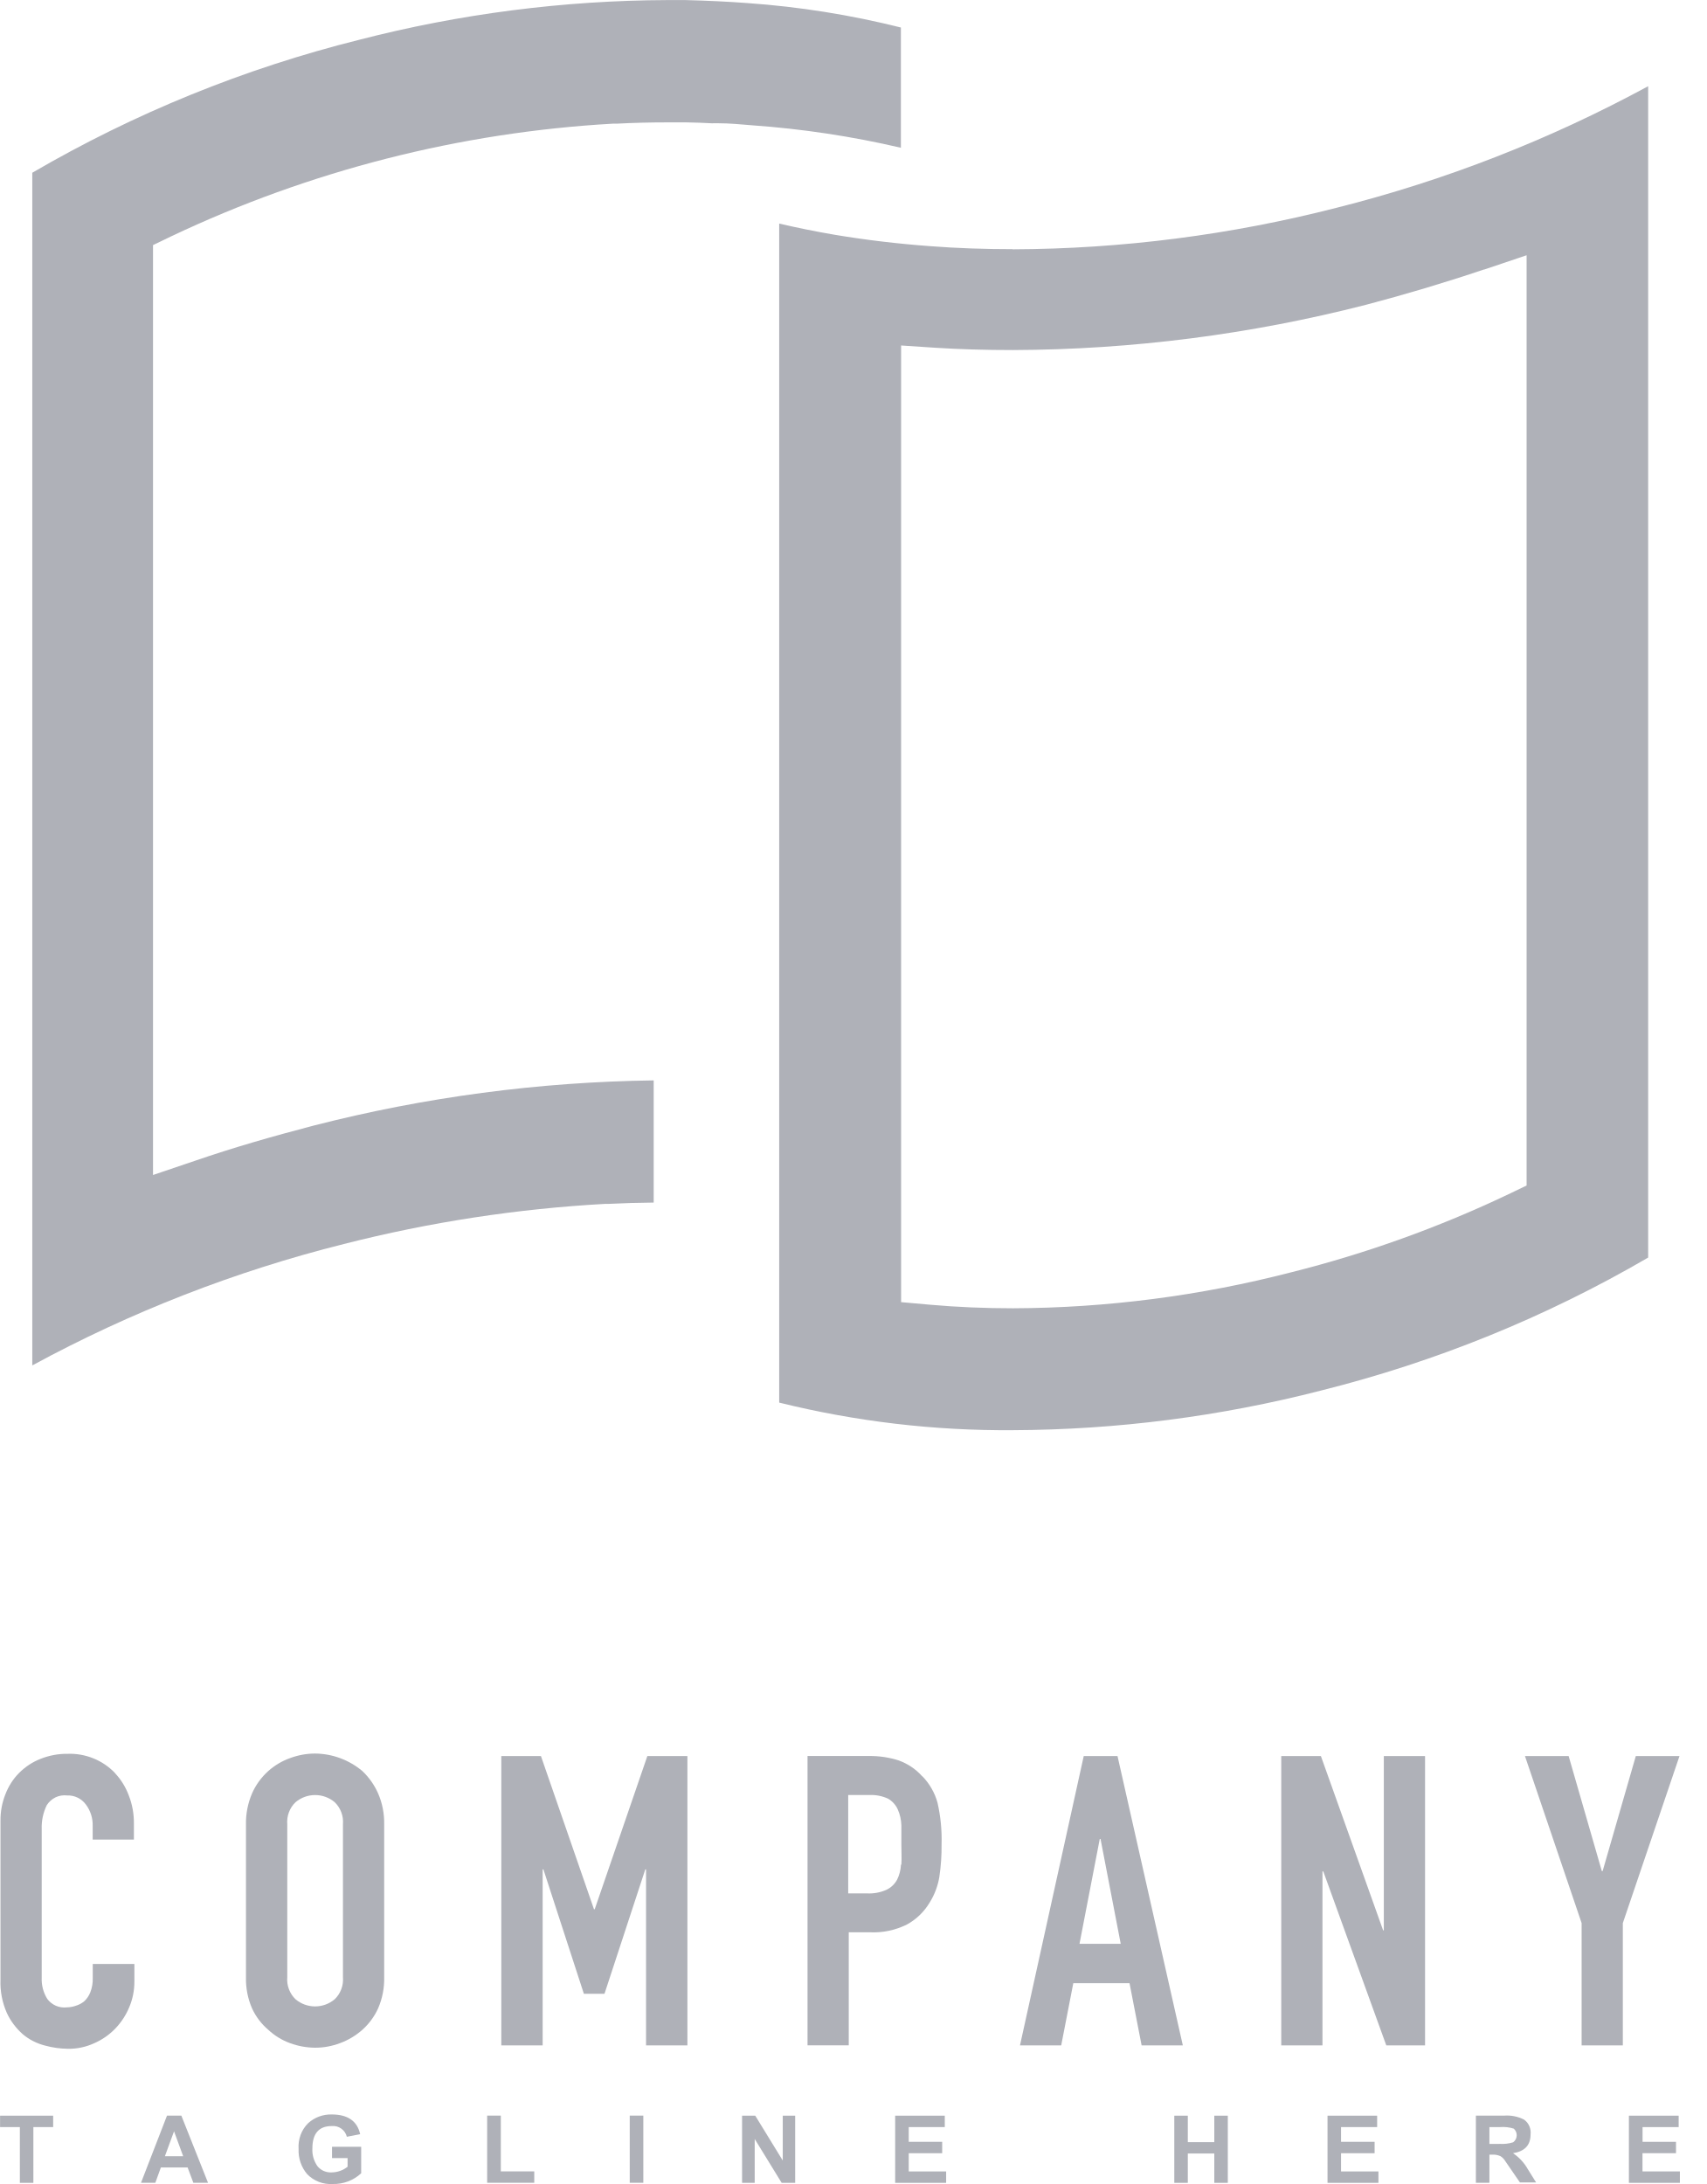
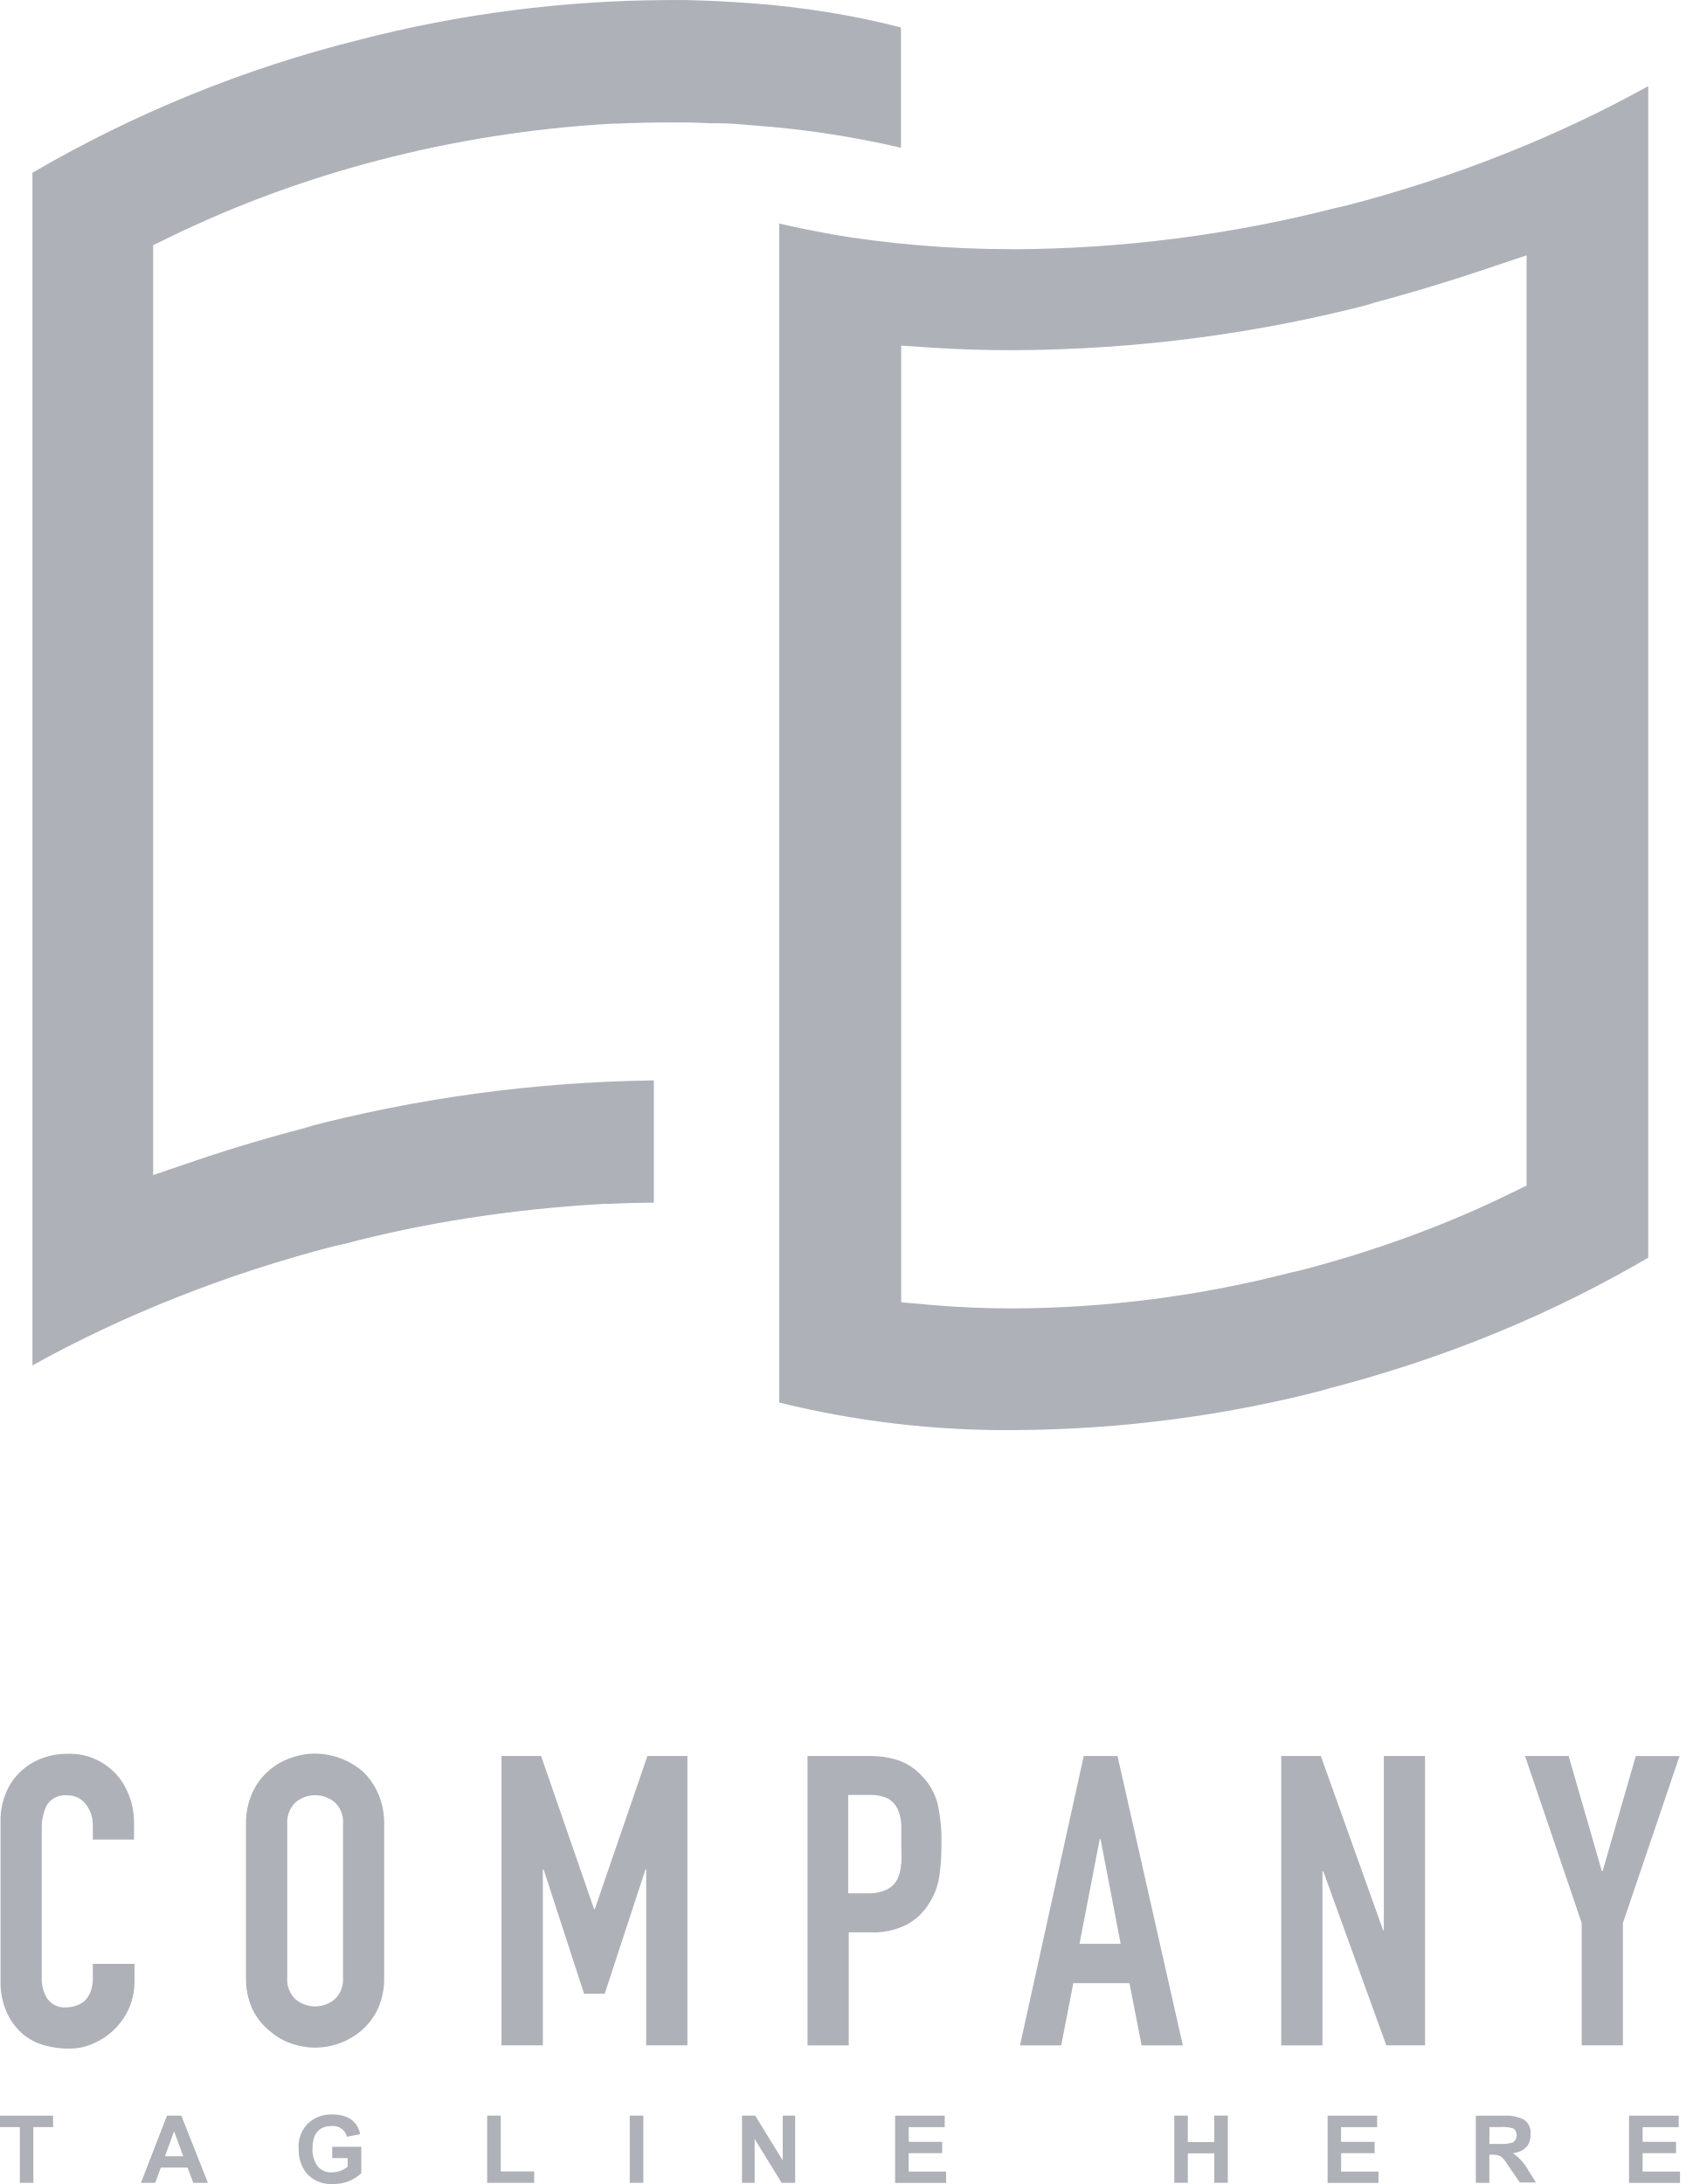
<svg xmlns="http://www.w3.org/2000/svg" version="1.1" width="25" height="32" viewBox="0 0 25 32">
-   <path fill="#afb1b8" d="M10.447 1.806h0.084c0.156 0 0.324 0.016 0.49 0.030 0.734 0.052 1.463 0.162 2.179 0.329v-1.762c-0.738-0.185-1.491-0.305-2.25-0.358-0.288-0.022-0.595-0.036-0.909-0.044h-0.263c-1.523 0.006-3.039 0.201-4.515 0.582-1.68 0.419-3.293 1.075-4.79 1.948v17.475c1.442-0.783 2.976-1.381 4.566-1.779 1.256-0.32 2.539-0.517 3.833-0.588h0.051c0.216-0.011 0.433-0.017 0.655-0.019v-1.79c-1.681 0.022-3.353 0.244-4.982 0.662-0.602 0.157-1.185 0.325-1.731 0.513l-0.623 0.211v-13.625l0.266-0.128c2.032-0.963 4.229-1.524 6.471-1.651 0.019-0.001 0.037-0.001 0.056 0 0.248-0.013 0.497-0.019 0.741-0.019h0.28c0.129 0.003 0.258 0.006 0.388 0.014z" />
-   <path fill="#afb1b8" d="M14.837 3.651c-0.409 0-0.814-0.014-1.205-0.044-0.467-0.034-0.947-0.091-1.401-0.167-0.277-0.047-0.55-0.103-0.814-0.164v17.275c1.12 0.277 2.271 0.413 3.425 0.404 1.523-0.006 3.039-0.201 4.515-0.581 1.68-0.42 3.294-1.075 4.792-1.948v-17.163c-1.442 0.783-2.975 1.381-4.564 1.781-1.551 0.398-3.145 0.603-4.747 0.609zM21.745 3.95l0.623-0.21v13.63l-0.266 0.128c-1.021 0.486-2.087 0.869-3.184 1.144-1.331 0.344-2.7 0.522-4.074 0.527-0.411 0-0.819-0.017-1.214-0.052l-0.427-0.038v-14.017l0.497 0.033c0.361 0.023 0.735 0.034 1.141 0.034 1.745-0.006 3.482-0.229 5.173-0.663 0.581-0.153 1.158-0.325 1.731-0.518z" />
-   <path fill="#afb1b8" d="M1.684 25.977c-0.090-0.093-0.197-0.166-0.317-0.214s-0.247-0.071-0.376-0.066c-0.137-0.002-0.273 0.024-0.4 0.075-0.117 0.046-0.222 0.116-0.311 0.205s-0.156 0.196-0.201 0.313c-0.049 0.123-0.073 0.254-0.072 0.387v2.335c-0.006 0.165 0.026 0.328 0.092 0.479 0.055 0.12 0.135 0.226 0.233 0.313 0.093 0.079 0.203 0.135 0.321 0.166 0.114 0.032 0.231 0.048 0.349 0.049 0.13 0.001 0.259-0.027 0.377-0.081 0.117-0.051 0.222-0.124 0.311-0.216 0.087-0.091 0.156-0.197 0.204-0.313 0.050-0.118 0.075-0.244 0.075-0.372v-0.261h-0.61v0.208c0.002 0.071-0.010 0.142-0.036 0.208-0.020 0.050-0.050 0.095-0.089 0.131-0.038 0.031-0.081 0.053-0.128 0.067-0.041 0.014-0.084 0.021-0.128 0.022-0.054 0.006-0.11-0.002-0.16-0.024s-0.094-0.057-0.126-0.101c-0.058-0.094-0.086-0.203-0.081-0.313v-2.177c-0.004-0.121 0.022-0.241 0.075-0.349 0.032-0.049 0.077-0.089 0.129-0.114s0.112-0.034 0.17-0.027c0.053-0.002 0.105 0.009 0.152 0.032s0.089 0.057 0.12 0.099c0.068 0.090 0.104 0.2 0.101 0.313v0.202h0.604v-0.238c0.001-0.14-0.024-0.278-0.075-0.408-0.045-0.122-0.114-0.234-0.204-0.329z" />
-   <path fill="#afb1b8" d="M5.31 25.95c-0.195-0.164-0.44-0.255-0.694-0.257-0.124 0-0.248 0.023-0.364 0.066-0.119 0.042-0.228 0.107-0.322 0.191-0.101 0.091-0.182 0.202-0.237 0.327-0.061 0.143-0.092 0.297-0.089 0.452v2.239c-0.004 0.158 0.026 0.314 0.089 0.459 0.055 0.12 0.136 0.227 0.237 0.313 0.093 0.087 0.203 0.154 0.322 0.197 0.117 0.043 0.24 0.065 0.364 0.066s0.248-0.023 0.364-0.066c0.121-0.044 0.233-0.111 0.33-0.197 0.097-0.087 0.176-0.194 0.23-0.313 0.063-0.145 0.093-0.301 0.089-0.459v-2.239c0.003-0.155-0.027-0.31-0.089-0.452-0.054-0.123-0.133-0.235-0.23-0.327zM5.025 28.969c0.005 0.060-0.003 0.12-0.024 0.176s-0.054 0.107-0.097 0.148c-0.081 0.068-0.182 0.105-0.287 0.105s-0.207-0.037-0.287-0.105c-0.043-0.041-0.076-0.092-0.097-0.148s-0.029-0.116-0.024-0.176v-2.239c-0.005-0.060 0.003-0.12 0.024-0.176s0.054-0.107 0.097-0.148c0.081-0.068 0.182-0.105 0.287-0.105s0.207 0.037 0.287 0.105c0.043 0.041 0.076 0.092 0.097 0.148s0.029 0.116 0.024 0.176v2.239z" />
-   <path fill="#afb1b8" d="M10.072 29.969v-4.239h-0.587l-0.771 2.244h-0.011l-0.777-2.244h-0.581v4.239h0.606v-2.579h0.011l0.593 1.823h0.302l0.598-1.823h0.011v2.579h0.606z" />
-   <path fill="#afb1b8" d="M13.513 26.027c-0.093-0.105-0.211-0.184-0.342-0.232-0.142-0.046-0.29-0.068-0.439-0.066h-0.9v4.239h0.604v-1.656h0.311c0.188 0.009 0.376-0.031 0.545-0.116 0.137-0.076 0.252-0.188 0.332-0.324 0.070-0.113 0.117-0.238 0.139-0.369 0.024-0.16 0.035-0.321 0.033-0.482 0.006-0.204-0.014-0.407-0.059-0.606-0.040-0.147-0.117-0.281-0.223-0.39zM13.201 27.319c-0.003 0.077-0.022 0.152-0.056 0.221-0.035 0.065-0.089 0.117-0.156 0.149-0.089 0.040-0.187 0.058-0.285 0.053h-0.276v-1.441h0.311c0.094-0.005 0.187 0.014 0.273 0.053 0.062 0.036 0.112 0.091 0.142 0.157 0.033 0.074 0.051 0.155 0.053 0.236 0 0.089 0 0.183 0 0.282s0.006 0.2 0 0.291h-0.006z" />
-   <path fill="#afb1b8" d="M16.374 25.73h-0.495l-0.934 4.239h0.604l0.177-0.911h0.824l0.177 0.911h0.604l-0.957-4.239zM15.817 28.481l0.297-1.537h0.011l0.296 1.537h-0.604z" />
-   <path fill="#afb1b8" d="M20.277 28.284h-0.011l-0.912-2.554h-0.581v4.239h0.604v-2.549h0.012l0.923 2.549h0.568v-4.239h-0.604v2.554z" />
-   <path fill="#afb1b8" d="M23.968 25.73l-0.486 1.685h-0.012l-0.486-1.685h-0.64l0.83 2.447v1.792h0.604v-1.792l0.83-2.447h-0.64z" />
-   <path fill="#afb1b8" d="M0 31.166h0.291v0.817h0.198v-0.817h0.29v-0.167h-0.778v0.167z" />
-   <path fill="#afb1b8" d="M2.447 30.998l-0.381 0.984h0.21l0.081-0.224h0.392l0.084 0.224h0.215l-0.391-0.984h-0.21zM2.416 31.593l0.134-0.365 0.134 0.365h-0.268z" />
-   <path fill="#afb1b8" d="M4.866 31.62h0.227v0.127c-0.066 0.053-0.149 0.082-0.234 0.083-0.040 0.002-0.079-0.005-0.116-0.021s-0.068-0.041-0.093-0.072c-0.052-0.075-0.078-0.165-0.073-0.257 0-0.219 0.095-0.329 0.283-0.329 0.050-0.005 0.099 0.008 0.14 0.037s0.070 0.071 0.082 0.12l0.195-0.038c-0.042-0.192-0.181-0.289-0.417-0.289-0.127-0.003-0.25 0.042-0.344 0.127-0.050 0.049-0.088 0.108-0.112 0.174s-0.034 0.135-0.029 0.205c-0.006 0.135 0.039 0.267 0.126 0.369 0.048 0.050 0.107 0.088 0.171 0.113s0.134 0.035 0.203 0.031c0.154 0.004 0.304-0.052 0.417-0.157v-0.388h-0.427v0.166z" />
-   <path fill="#afb1b8" d="M7.337 30.998h-0.199v0.984h0.69v-0.167h-0.49v-0.817z" />
-   <path fill="#afb1b8" d="M9.426 30.998h-0.199v0.984h0.199v-0.984z" />
-   <path fill="#afb1b8" d="M11.469 31.656l-0.403-0.657h-0.193v0.984h0.185v-0.643l0.395 0.643h0.198v-0.984h-0.182v0.657z" />
-   <path fill="#afb1b8" d="M13.315 31.549h0.49v-0.167h-0.49v-0.216h0.528v-0.167h-0.727v0.984h0.747v-0.167h-0.548v-0.266z" />
-   <path fill="#afb1b8" d="M17.792 31.387h-0.388v-0.388h-0.198v0.984h0.198v-0.43h0.388v0.43h0.198v-0.984h-0.198v0.388z" />
-   <path fill="#afb1b8" d="M19.649 31.549h0.492v-0.167h-0.492v-0.216h0.529v-0.167h-0.727v0.984h0.746v-0.167h-0.548v-0.266z" />
-   <path fill="#afb1b8" d="M22.168 31.549c0.171-0.027 0.258-0.117 0.258-0.274 0.005-0.042-0.001-0.084-0.018-0.123s-0.044-0.072-0.078-0.096c-0.089-0.045-0.189-0.065-0.288-0.058h-0.417v0.984h0.198v-0.412h0.039c0.042-0.003 0.084 0.005 0.123 0.022 0.029 0.018 0.053 0.043 0.070 0.072l0.215 0.313h0.237l-0.12-0.192c-0.053-0.095-0.128-0.176-0.218-0.236zM21.969 31.413h-0.146v-0.247h0.156c0.068-0.005 0.136 0.002 0.201 0.023 0.014 0.013 0.026 0.029 0.033 0.046s0.011 0.037 0.010 0.056c-0.001 0.019-0.006 0.038-0.015 0.055s-0.022 0.032-0.037 0.043c-0.065 0.020-0.133 0.028-0.201 0.023z" />
-   <path fill="#afb1b8" d="M24.067 31.549h0.49v-0.167h-0.49v-0.216h0.529v-0.167h-0.729v0.984h0.747v-0.167h-0.548v-0.266z" />
+   <path fill="#afb1b8" d="M10.447 1.806h0.084c0.156 0 0.324 0.015 0.49 0.030 0.734 0.052 1.463 0.162 2.18 0.329v-1.762c-0.652-0.172-1.42-0.299-2.207-0.357l-0.042-0.002c-0.254-0.020-0.571-0.035-0.889-0.043l-0.021-0h-0.263c-1.523 0.006-3.040 0.201-4.514 0.582-1.68 0.418-3.293 1.075-4.79 1.948v17.475c1.312-0.729 2.832-1.339 4.431-1.75l0.135-0.029c1.123-0.3 2.433-0.51 3.78-0.586l0.052-0.002h0.052c0.217-0.011 0.433-0.017 0.655-0.018v-1.791c-1.78 0.024-3.493 0.264-5.129 0.695l0.147-0.033c-0.603 0.157-1.185 0.326-1.731 0.513l-0.623 0.212v-13.626l0.266-0.128c1.89-0.918 4.096-1.513 6.425-1.649l0.047-0.002c0.008-0.001 0.018-0.001 0.028-0.001s0.019 0 0.029 0.001l-0.001-0c0.248-0.012 0.497-0.018 0.742-0.018h0.28c0.129 0.003 0.258 0.006 0.388 0.014z" />
+   <path fill="#afb1b8" d="M14.837 3.651c-0.005 0-0.010 0-0.016 0-0.915 0-1.811-0.077-2.684-0.225l0.094 0.013c-0.277-0.047-0.55-0.103-0.814-0.164v17.275c1.12 0.277 2.271 0.412 3.425 0.404 1.607-0.007 3.162-0.218 4.644-0.61l-0.128 0.029c1.817-0.461 3.412-1.129 4.877-1.995l-0.085 0.047v-17.163c-1.311 0.728-2.83 1.338-4.429 1.751l-0.136 0.030c-1.551 0.399-3.146 0.603-4.746 0.609zM21.745 3.95l0.623-0.209v13.63l-0.266 0.129c-0.903 0.442-1.962 0.834-3.065 1.118l-0.119 0.026c-1.331 0.345-2.699 0.521-4.074 0.527-0.411 0-0.818-0.017-1.214-0.052l-0.426-0.038v-14.017l0.497 0.033c0.361 0.023 0.735 0.034 1.141 0.034 1.841-0.007 3.622-0.248 5.32-0.696l-0.147 0.033c0.581-0.154 1.158-0.326 1.731-0.518zM1.684 25.977c-0.167-0.173-0.401-0.281-0.661-0.281-0.011 0-0.023 0-0.034 0.001l0.002-0c-0.004-0-0.009-0-0.014-0-0.139 0-0.272 0.028-0.393 0.078l0.007-0.003c-0.237 0.095-0.42 0.28-0.51 0.512l-0.002 0.006c-0.049 0.123-0.073 0.254-0.071 0.386v2.335c-0.006 0.164 0.026 0.328 0.092 0.479 0.055 0.12 0.135 0.226 0.234 0.313 0.093 0.078 0.202 0.135 0.32 0.166 0.114 0.031 0.231 0.048 0.349 0.048 0.13 0.001 0.258-0.026 0.377-0.081 0.351-0.156 0.591-0.5 0.591-0.901v-0.261h-0.611v0.208c0 0.004 0 0.009 0 0.014 0 0.070-0.013 0.136-0.037 0.198l0.001-0.004c-0.021 0.052-0.051 0.095-0.089 0.132l-0 0c-0.070 0.054-0.159 0.088-0.255 0.089h-0c-0.011 0.001-0.023 0.002-0.036 0.002-0.103 0-0.194-0.050-0.25-0.127l-0.001-0.001c-0.051-0.082-0.082-0.182-0.082-0.289 0-0.008 0-0.016 0.001-0.024l-0 0.001v-2.177c-0.004-0.121 0.022-0.24 0.075-0.349 0.056-0.087 0.153-0.143 0.262-0.143 0.013 0 0.025 0.001 0.038 0.002l-0.001-0c0.003-0 0.007-0 0.012-0 0.107 0 0.201 0.052 0.26 0.131l0.001 0.001c0.063 0.082 0.101 0.187 0.101 0.3 0 0.005-0 0.009-0 0.014v-0.001 0.202h0.604v-0.238c0-0.003 0-0.007 0-0.011 0-0.143-0.027-0.28-0.077-0.405l0.003 0.007c-0.048-0.128-0.117-0.237-0.205-0.329l0 0zM5.31 25.951c-0.186-0.158-0.429-0.255-0.694-0.257h-0c-0.124 0-0.248 0.023-0.364 0.066-0.252 0.090-0.451 0.276-0.557 0.511l-0.002 0.006c-0.062 0.142-0.092 0.297-0.089 0.452v2.239c-0.004 0.158 0.026 0.314 0.089 0.458 0.055 0.121 0.136 0.228 0.237 0.313 0.094 0.086 0.203 0.154 0.322 0.197 0.117 0.043 0.24 0.065 0.364 0.066 0.267-0.001 0.51-0.1 0.695-0.264l-0.001 0.001c0.097-0.087 0.176-0.194 0.23-0.313 0.063-0.144 0.093-0.301 0.089-0.458v-2.239c0-0.006 0-0.014 0-0.021 0-0.156-0.033-0.304-0.092-0.438l0.003 0.007c-0.057-0.128-0.135-0.237-0.23-0.327l-0-0zM5.025 28.969c0.001 0.010 0.002 0.023 0.002 0.035 0 0.114-0.047 0.216-0.123 0.289l-0 0c-0.077 0.065-0.178 0.105-0.287 0.105s-0.21-0.040-0.288-0.105l0.001 0.001c-0.076-0.073-0.123-0.175-0.123-0.289 0-0.012 0.001-0.025 0.002-0.037l-0 0.002v-2.239c-0.001-0.010-0.001-0.022-0.001-0.034 0-0.113 0.047-0.216 0.123-0.289l0-0c0.077-0.065 0.178-0.105 0.287-0.105s0.21 0.040 0.288 0.105l-0.001-0.001c0.076 0.073 0.123 0.175 0.123 0.289 0 0.012-0.001 0.025-0.002 0.037l0-0.002v2.24zM10.072 29.969v-4.24h-0.586l-0.771 2.244h-0.010l-0.777-2.244h-0.58v4.239h0.606v-2.578h0.011l0.593 1.823h0.302l0.598-1.823h0.010v2.578h0.606zM13.513 26.027c-0.093-0.105-0.211-0.185-0.342-0.232-0.124-0.042-0.267-0.066-0.416-0.066-0.008 0-0.016 0-0.024 0l0.001-0h-0.9v4.24h0.604v-1.656h0.311c0.189 0.009 0.376-0.031 0.545-0.116 0.139-0.078 0.251-0.188 0.329-0.32l0.002-0.004c0.070-0.113 0.117-0.238 0.138-0.369 0.021-0.133 0.033-0.287 0.033-0.444 0-0.013-0-0.027-0-0.040l0 0.002c0.006-0.203-0.014-0.407-0.059-0.606-0.043-0.153-0.12-0.284-0.223-0.39l0 0zM13.201 27.319c-0.003 0.081-0.023 0.157-0.057 0.224l0.001-0.003c-0.035 0.065-0.089 0.116-0.154 0.147l-0.002 0.001c-0.075 0.034-0.162 0.054-0.254 0.054-0.011 0-0.022-0-0.033-0.001l0.002 0h-0.276v-1.441h0.311c0.009-0 0.019-0.001 0.029-0.001 0.088 0 0.172 0.020 0.247 0.055l-0.004-0.002c0.062 0.036 0.111 0.090 0.141 0.154l0.001 0.002c0.033 0.074 0.051 0.155 0.053 0.236v0.282c0 0.098 0.006 0.201 0 0.291h-0.006zM16.374 25.729h-0.495l-0.934 4.24h0.604l0.177-0.911h0.823l0.178 0.911h0.604l-0.957-4.24zM15.817 28.481l0.297-1.537h0.011l0.295 1.537h-0.604zM20.277 28.283h-0.011l-0.913-2.554h-0.58v4.24h0.604v-2.55h0.012l0.923 2.549h0.568v-4.239h-0.604v2.554zM23.968 25.729l-0.486 1.686h-0.012l-0.486-1.686h-0.639l0.83 2.448v1.791h0.604v-1.791l0.83-2.447h-0.64zM0 31.166h0.291v0.817h0.198v-0.817h0.289v-0.167h-0.778v0.168zM2.447 30.998l-0.382 0.985h0.21l0.081-0.224h0.392l0.084 0.224h0.215l-0.391-0.985h-0.21zM2.417 31.593l0.134-0.365 0.134 0.365h-0.268zM4.866 31.62h0.228v0.127c-0.063 0.051-0.145 0.082-0.234 0.083h-0c-0.004 0-0.009 0-0.014 0-0.079 0-0.149-0.037-0.195-0.094l-0-0c-0.046-0.065-0.073-0.147-0.073-0.234 0-0.008 0-0.016 0.001-0.023l-0 0.001c0-0.219 0.095-0.329 0.283-0.329 0.006-0.001 0.014-0.001 0.021-0.001 0.097 0 0.178 0.067 0.201 0.157l0 0.001 0.194-0.038c-0.042-0.192-0.18-0.289-0.417-0.289-0.004-0-0.008-0-0.013-0-0.127 0-0.244 0.048-0.331 0.127l0-0c-0.088 0.087-0.143 0.208-0.143 0.342 0 0.013 0 0.026 0.002 0.038l-0-0.002c-0 0.007-0 0.015-0 0.023 0 0.132 0.048 0.254 0.127 0.347l-0.001-0.001c0.087 0.090 0.209 0.146 0.343 0.146 0.011 0 0.021-0 0.032-0.001l-0.001 0c0.005 0 0.010 0 0.016 0 0.155 0 0.296-0.060 0.402-0.157l-0 0v-0.388h-0.426v0.166zM7.337 30.998h-0.199v0.985h0.689v-0.167h-0.49v-0.817zM9.426 30.998h-0.199v0.985h0.199v-0.985zM11.469 31.655l-0.404-0.657h-0.193v0.985h0.185v-0.643l0.396 0.643h0.198v-0.985h-0.182v0.658zM13.315 31.549h0.49v-0.167h-0.49v-0.215h0.527v-0.168h-0.727v0.985h0.747v-0.167h-0.548v-0.266zM17.792 31.386h-0.388v-0.388h-0.198v0.984h0.198v-0.431h0.388v0.431h0.198v-0.985h-0.198v0.388zM19.649 31.549h0.492v-0.167h-0.492v-0.215h0.529v-0.168h-0.726v0.985h0.746v-0.167h-0.548v-0.266zM22.168 31.55c0.172-0.027 0.258-0.118 0.258-0.274 0.001-0.008 0.002-0.018 0.002-0.028 0-0.079-0.038-0.148-0.098-0.191l-0.001-0c-0.073-0.037-0.159-0.059-0.25-0.059-0.014 0-0.027 0-0.040 0.001l0.002-0h-0.417v0.984h0.198v-0.412h0.039c0.005-0 0.010-0 0.016-0 0.039 0 0.076 0.008 0.109 0.023l-0.002-0.001c0.029 0.018 0.053 0.042 0.070 0.072l0.215 0.313h0.236l-0.12-0.192c-0.054-0.096-0.128-0.175-0.215-0.235l-0.002-0.002zM21.969 31.413h-0.146v-0.247h0.156c0.012-0.001 0.027-0.002 0.042-0.002 0.057 0 0.111 0.009 0.163 0.026l-0.004-0.001c0.026 0.024 0.043 0.058 0.043 0.096 0 0.042-0.020 0.080-0.052 0.104l-0 0c-0.049 0.016-0.106 0.025-0.164 0.025-0.013 0-0.026-0-0.039-0.001l0.002 0zM24.068 31.549h0.49v-0.167h-0.49v-0.215h0.529v-0.168h-0.728v0.985h0.747v-0.167h-0.548v-0.266z" />
</svg>
